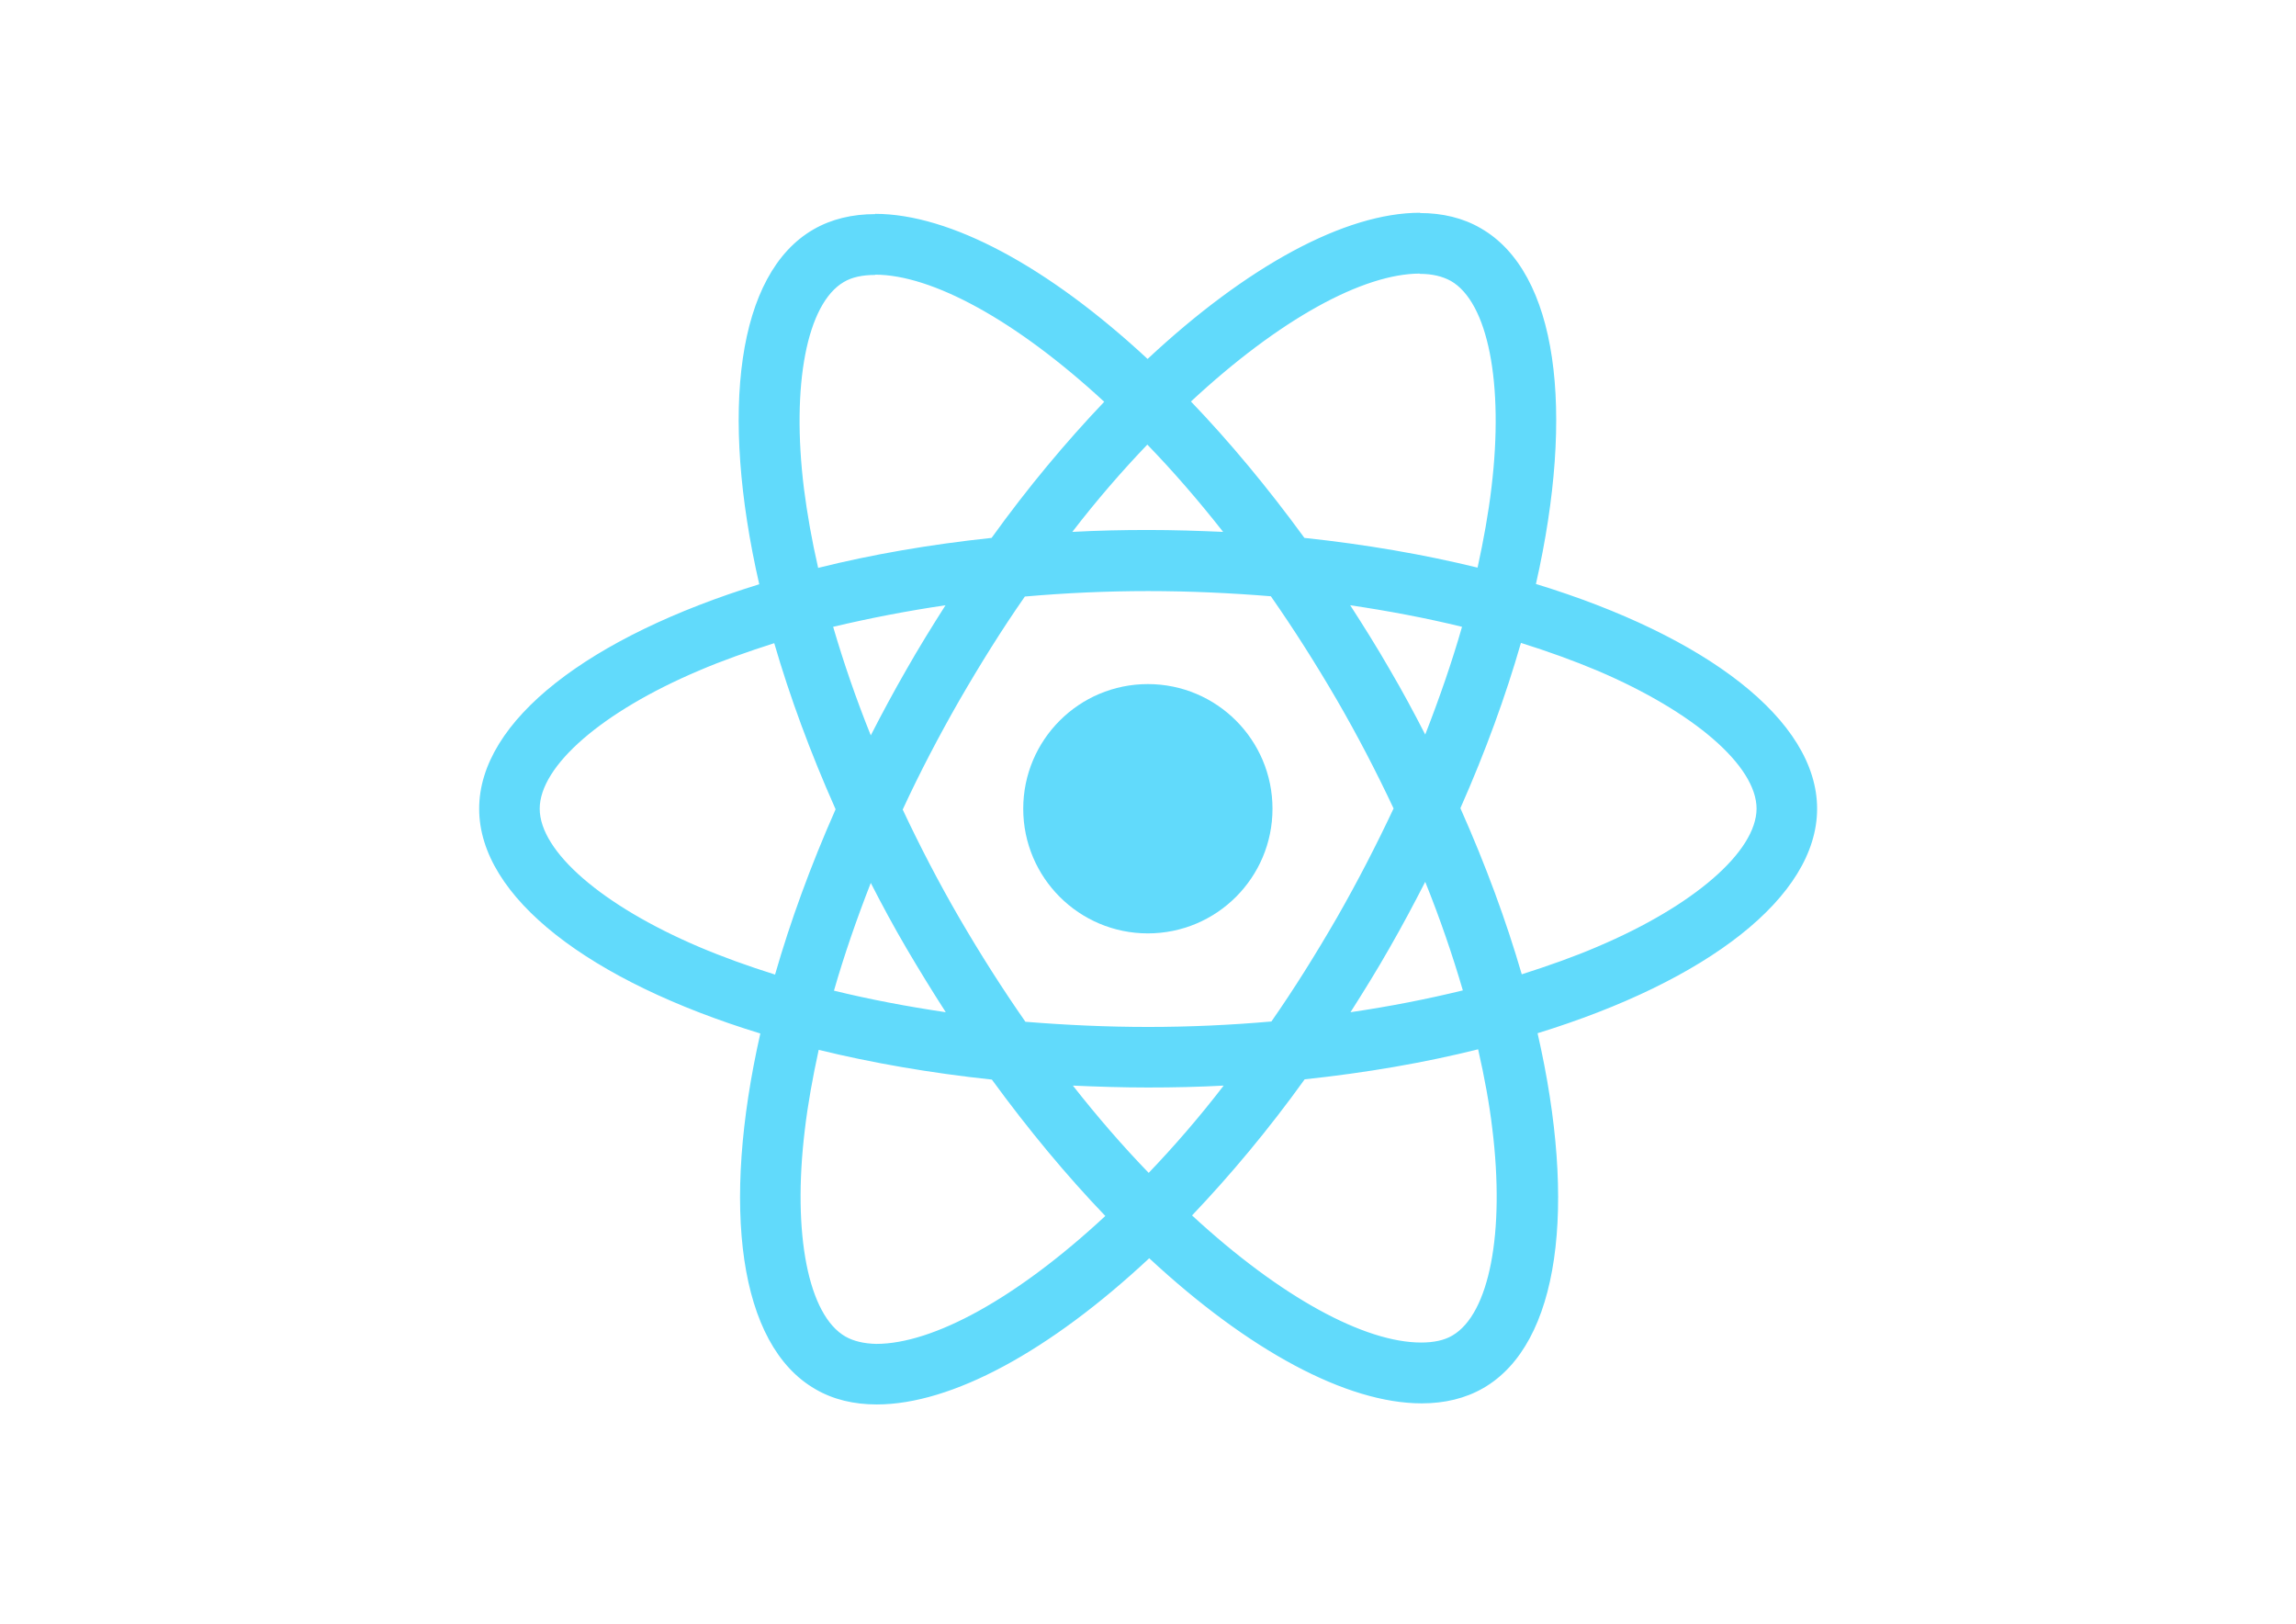
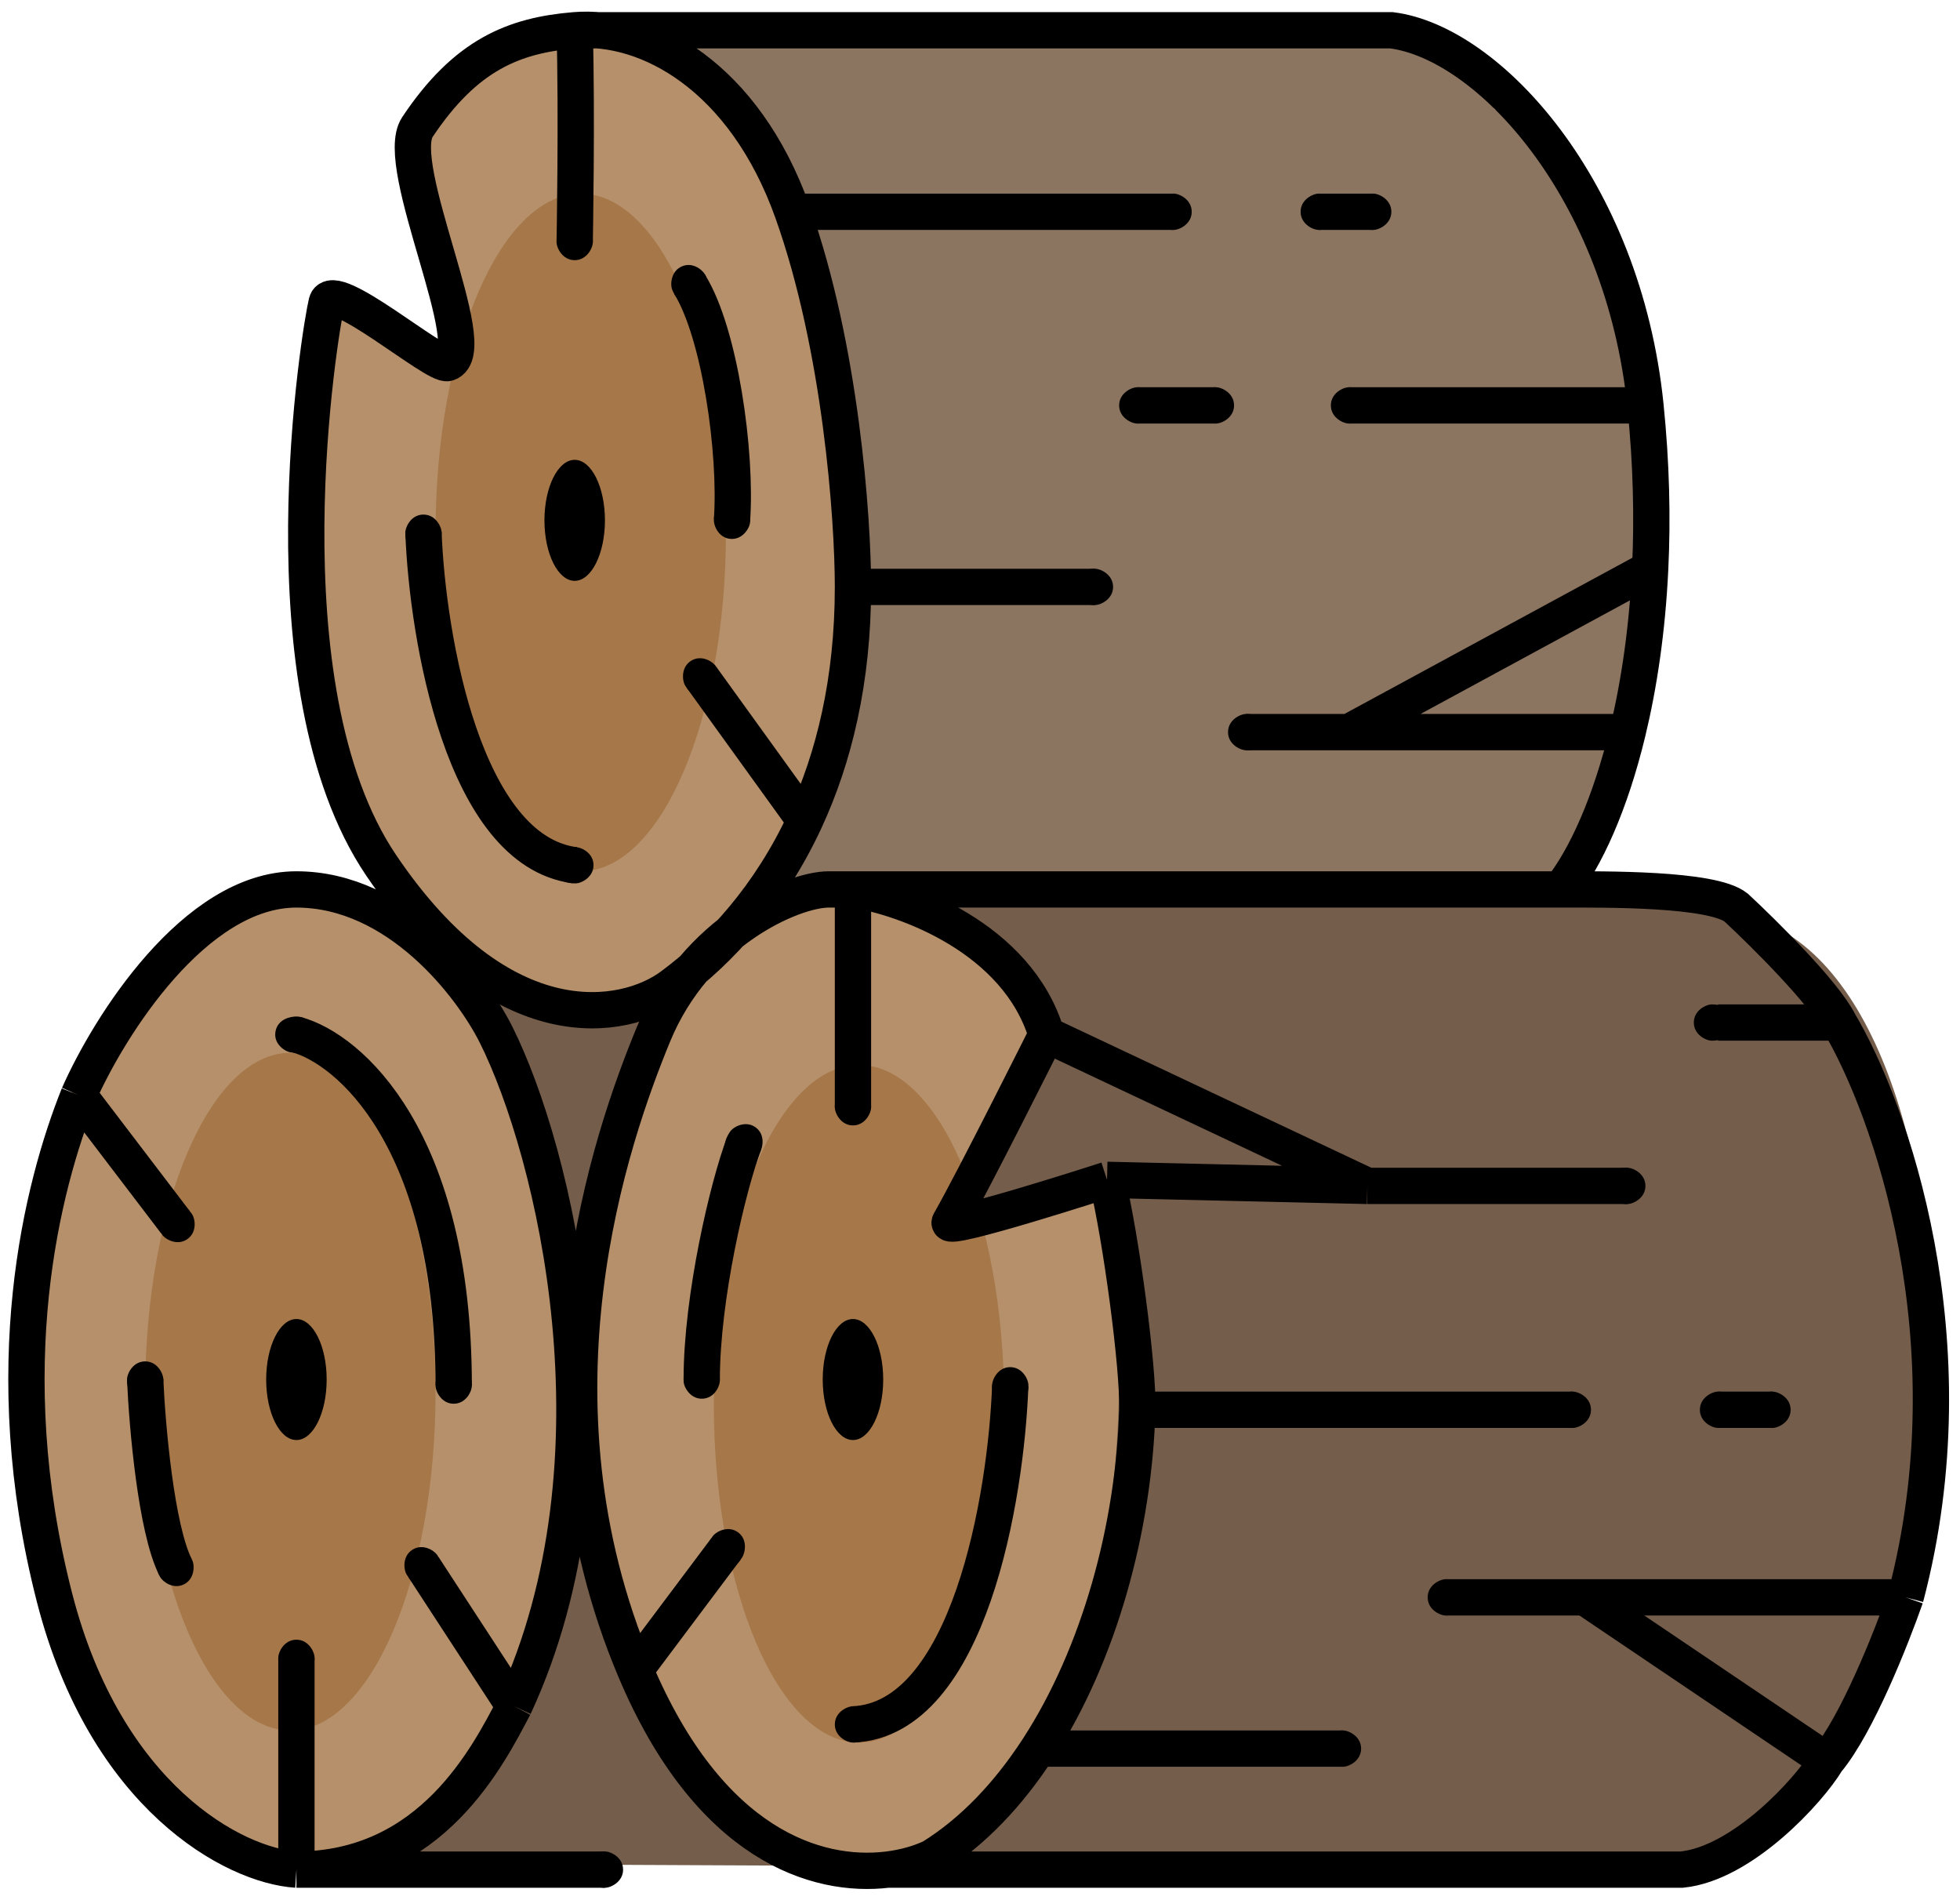
- <svg xmlns="http://www.w3.org/2000/svg" viewBox="0 0 841.9 595.3">
-   <g fill="#61DAFB">
-     <path d="M666.3 296.5c0-32.5-40.7-63.3-103.1-82.4 14.4-63.6 8-114.2-20.2-130.4-6.5-3.8-14.1-5.6-22.4-5.6v22.3c4.6 0 8.3.9 11.4 2.6 13.6 7.8 19.5 37.5 14.9 75.7-1.1 9.4-2.9 19.3-5.1 29.4-19.6-4.8-41-8.5-63.5-10.9-13.5-18.5-27.5-35.3-41.6-50 32.6-30.3 63.2-46.9 84-46.9V78c-27.5 0-63.5 19.6-99.9 53.6-36.4-33.8-72.4-53.2-99.9-53.2v22.3c20.7 0 51.4 16.5 84 46.6-14 14.7-28 31.4-41.3 49.9-22.6 2.4-44 6.1-63.6 11-2.3-10-4-19.7-5.2-29-4.7-38.2 1.1-67.9 14.6-75.8 3-1.8 6.9-2.6 11.5-2.6V78.5c-8.4 0-16 1.8-22.6 5.6-28.1 16.2-34.4 66.7-19.9 130.1-62.2 19.2-102.7 49.9-102.7 82.3 0 32.5 40.7 63.3 103.1 82.4-14.4 63.6-8 114.2 20.2 130.4 6.5 3.8 14.1 5.6 22.5 5.6 27.5 0 63.5-19.6 99.9-53.6 36.4 33.8 72.4 53.2 99.9 53.2 8.4 0 16-1.8 22.6-5.6 28.1-16.2 34.4-66.7 19.9-130.1 62-19.1 102.5-49.9 102.5-82.3zm-130.2-66.7c-3.7 12.9-8.3 26.2-13.5 39.5-4.1-8-8.4-16-13.1-24-4.6-8-9.5-15.8-14.4-23.4 14.2 2.1 27.9 4.7 41 7.9zm-45.8 106.5c-7.8 13.5-15.8 26.3-24.1 38.2-14.9 1.3-30 2-45.2 2-15.1 0-30.2-.7-45-1.9-8.3-11.9-16.4-24.6-24.2-38-7.6-13.1-14.5-26.4-20.8-39.8 6.2-13.4 13.2-26.8 20.7-39.9 7.8-13.5 15.8-26.3 24.1-38.2 14.9-1.3 30-2 45.2-2 15.1 0 30.2.7 45 1.9 8.3 11.9 16.4 24.6 24.2 38 7.6 13.1 14.5 26.4 20.8 39.8-6.3 13.4-13.2 26.8-20.7 39.9zm32.3-13c5.4 13.4 10 26.8 13.8 39.8-13.1 3.2-26.9 5.9-41.2 8 4.9-7.7 9.8-15.6 14.4-23.7 4.6-8 8.9-16.1 13-24.1zM421.2 430c-9.3-9.6-18.6-20.3-27.8-32 9 .4 18.2.7 27.5.7 9.4 0 18.7-.2 27.8-.7-9 11.7-18.3 22.4-27.5 32zm-74.4-58.9c-14.2-2.1-27.9-4.7-41-7.9 3.7-12.9 8.3-26.2 13.5-39.5 4.1 8 8.4 16 13.1 24 4.7 8 9.5 15.8 14.4 23.4zM420.7 163c9.3 9.6 18.6 20.3 27.8 32-9-.4-18.2-.7-27.5-.7-9.4 0-18.7.2-27.8.7 9-11.7 18.3-22.4 27.5-32zm-74 58.9c-4.9 7.7-9.8 15.6-14.4 23.7-4.6 8-8.9 16-13 24-5.4-13.4-10-26.8-13.8-39.8 13.1-3.1 26.9-5.8 41.2-7.9zm-90.5 125.2c-35.4-15.1-58.3-34.9-58.3-50.6 0-15.7 22.9-35.6 58.3-50.6 8.6-3.7 18-7 27.7-10.1 5.7 19.6 13.2 40 22.5 60.9-9.2 20.8-16.6 41.1-22.2 60.6-9.9-3.1-19.3-6.5-28-10.2zM310 490c-13.6-7.8-19.5-37.5-14.9-75.7 1.1-9.4 2.9-19.3 5.1-29.4 19.6 4.8 41 8.5 63.5 10.9 13.5 18.5 27.5 35.3 41.6 50-32.6 30.3-63.2 46.9-84 46.9-4.5-.1-8.3-1-11.3-2.7zm237.2-76.2c4.7 38.2-1.1 67.9-14.6 75.8-3 1.8-6.9 2.6-11.5 2.6-20.7 0-51.4-16.5-84-46.6 14-14.7 28-31.4 41.3-49.9 22.6-2.4 44-6.1 63.6-11 2.3 10.1 4.1 19.8 5.2 29.1zm38.5-66.7c-8.6 3.7-18 7-27.7 10.1-5.7-19.6-13.2-40-22.5-60.9 9.2-20.8 16.6-41.1 22.2-60.6 9.9 3.1 19.3 6.5 28.1 10.2 35.4 15.1 58.3 34.9 58.3 50.6-.1 15.7-23 35.6-58.4 50.6zM320.8 78.4z" />
-     <circle cx="420.9" cy="296.5" r="45.7" />
-     <path d="M520.5 78.1z" />
-   </g>
+ <svg xmlns="http://www.w3.org/2000/svg" width="162" height="157" viewBox="0 0 162 157" fill="none">
+   <path d="M54 74.5V2H104C118.8 2 123.167 6.667 123.5 9C144.3 21 135.5 57.667 128.5 74.5H54Z" fill="#8C7560" />
+   <path d="M38 80.5C38 80.5 58.5 66 143 75.5C165 77.973 166.5 144.5 140 154C138.227 154.636 31 154 31 154L38 80.5Z" fill="#745D4A" />
+   <path d="M47 113C47 135.091 39.5 155.5 24.5 153C12.074 153 2 135.091 2 113C2 90.909 12.074 73 24.5 73C36.926 73 47 90.909 47 113Z" fill="#B5906A" />
+   <path fill-rule="evenodd" clip-rule="evenodd" d="M70 153.5C84.22 156 92.5 135.591 92.5 113.5C92.5 108.386 91.96 103.496 90.976 99L78 101.5L86 84.5C82.124 78.874 75.394 73.5 70 73.5C57 72 47.5 91.409 47.5 113.5C47.5 135.591 57.574 153.5 70 153.5Z" fill="#B5906A" />
+   <path fill-rule="evenodd" clip-rule="evenodd" d="M49.239 83.02C35 83.02 25.884 66.074 25 44C24.795 38.89 26.085 29.036 27 24.5L38 29.498L34.5 11.5C38.587 5.706 40.998 2.74 47 2.5C61.405 0.422 69.116 19.926 70 42C70.884 64.074 63.066 82.466 49.239 83.02Z" fill="#B5906A" />
+   <ellipse cx="48" cy="44" rx="12" ry="28" fill="#A67749" />
+   <ellipse cx="71" cy="116" rx="12" ry="28" fill="#A67749" />
+   <ellipse cx="24" cy="115" rx="12" ry="28" fill="#A67749" />
+   <path d="M49 20C49 20.5 48.5 21.5 47.5 21.5C46.5 21.5 46 20.5 46 20C46 18.895 46.672 18 47.5 18C48.328 18 49 18.895 49 20Z" fill="black" />
+   <path d="M39 114.5C39 115 38.5 116 37.5 116C36.5 116 36 115 36 114.5C36 113.395 36.672 112.5 37.5 112.5C38.328 112.5 39 113.395 39 114.5Z" fill="black" />
+   <path d="M59.5 114C59.529 114.499 59.087 115.526 58.089 115.584C57.091 115.642 56.534 114.672 56.505 114.173C56.441 113.07 57.06 112.137 57.887 112.09C58.714 112.042 59.436 112.897 59.5 114Z" fill="black" />
+   <path d="M72 91.5C72 92 71.5 93 70.5 93C69.5 93 69 92 69 91.5C69 90.395 69.672 89.5 70.5 89.5C71.328 89.5 72 90.395 72 91.5Z" fill="black" />
+   <path d="M23 137C23 136.5 23.5 135.5 24.5 135.5C25.5 135.5 26 136.5 26 137C26 138.105 25.328 139 24.5 139C23.672 139 23 138.105 23 137Z" fill="black" />
+   <path d="M10.5 114C10.5 113.5 11 112.5 12 112.5C13 112.5 13.5 113.5 13.5 114C13.5 115.105 12.828 116 12 116C11.172 116 10.5 115.105 10.5 114Z" fill="black" />
+   <path d="M15.892 128.939C16.106 129.391 16.083 130.509 15.18 130.937C14.276 131.366 13.396 130.677 13.181 130.225C12.708 129.227 12.931 128.13 13.68 127.775C14.428 127.42 15.419 127.941 15.892 128.939Z" fill="black" />
+   <path d="M33.5 44.046C33.493 43.546 33.977 42.538 34.977 42.523C35.977 42.508 36.492 43.5 36.5 44C36.517 45.104 35.859 46.01 35.031 46.023C34.203 46.035 33.517 45.151 33.5 44.046Z" fill="black" />
+   <path d="M85 114.454C84.992 113.954 84.477 112.962 83.477 112.977C82.477 112.993 81.992 114 82 114.5C82.017 115.604 82.702 116.489 83.531 116.477C84.359 116.464 85.017 115.558 85 114.454Z" fill="black" />
+   <path d="M47.5 70C48 69.981 49.018 70.444 49.055 71.443C49.092 72.442 48.112 72.979 47.612 72.998C46.508 73.039 45.588 72.401 45.557 71.574C45.526 70.746 46.396 70.041 47.5 70Z" fill="black" />
+   <path d="M24.003 86.959C23.51 86.876 22.585 86.243 22.772 85.231C22.959 84.219 24 84 24.5 84C25.5 84 26.361 84.993 26.224 85.81C26.087 86.627 25.093 87.141 24.003 86.959Z" fill="black" />
+   <path d="M70.5 144.001C70 144.001 69 143.5 69.001 142.5C69.002 141.5 70.002 141.001 70.502 141.001C71.607 141.002 72.502 141.674 72.501 142.503C72.501 143.331 71.605 144.002 70.5 144.001Z" fill="black" />
+   <path d="M55.564 23.954C55.376 23.491 55.463 22.376 56.39 22C57.316 21.624 58.156 22.362 58.344 22.825C58.76 23.849 58.474 24.931 57.707 25.243C56.939 25.555 55.98 24.978 55.564 23.954Z" fill="black" />
+   <path d="M56.636 56.662C56.375 56.235 56.279 55.121 57.131 54.599C57.984 54.076 58.933 54.668 59.194 55.094C59.771 56.036 59.666 57.15 58.96 57.583C58.254 58.016 57.213 57.603 56.636 56.662Z" fill="black" />
+   <path d="M58.898 126.962C59.19 126.556 60.179 126.035 60.991 126.619C61.803 127.202 61.606 128.293 61.334 128.712C60.5 130 59.622 129.945 58.949 129.461C58.276 128.978 58.253 127.859 58.898 126.962Z" fill="black" />
+   <path d="M60.355 93.501C60.647 93.094 61.637 92.574 62.449 93.158C63.261 93.741 63.064 94.832 62.792 95.251C61.958 96.539 61.079 96.483 60.407 96C59.734 95.517 59.711 94.397 60.355 93.501Z" fill="black" />
+   <path d="M33.611 130.116C33.349 129.69 33.253 128.576 34.105 128.053C34.958 127.531 35.907 128.122 36.168 128.548C36.745 129.49 36.641 130.604 35.935 131.037C35.228 131.47 34.188 131.058 33.611 130.116Z" fill="black" />
+   <path d="M15.861 100.316C16.145 100.727 16.302 101.834 15.479 102.402C14.656 102.971 13.677 102.432 13.393 102.021C12.765 101.112 12.808 99.993 13.49 99.523C14.171 99.052 15.233 99.407 15.861 100.316Z" fill="black" />
+   <path d="M97 16C97.5 16 98.5 16.5 98.5 17.5C98.501 18.5 97.501 19 97.001 19C95.896 19 95.001 18.329 95 17.501C95 16.672 95.895 16 97 16Z" fill="black" />
+   <path d="M113.499 16C113.999 16 114.999 16.5 115 17.5C115 18.5 114 19 113.5 19C112.395 19 111.5 18.329 111.5 17.5C111.499 16.672 112.395 16 113.499 16Z" fill="black" />
+   <path d="M100.499 32C100.999 32 101.999 32.5 102 33.5C102 34.5 101 35 100.5 35C99.395 35 98.5 34.329 98.5 33.5C98.499 32.672 99.395 32 100.499 32Z" fill="black" />
+   <path d="M130 115C130.5 115 131.5 115.5 131.5 116.5C131.501 117.5 130.501 118 130.001 118C128.896 118.001 128.001 117.329 128 116.501C128 115.672 128.895 115.001 130 115Z" fill="black" />
+   <path d="M111 143C111.5 143 112.5 143.5 112.5 144.5C112.501 145.5 111.501 146 111.001 146C109.896 146.001 109.001 145.329 109 144.501C109 143.672 109.895 143.001 111 143Z" fill="black" />
+   <path d="M50 153C50.5 153 51.5 153.5 51.5 154.5C51.501 155.5 50.501 156 50.001 156C48.896 156.001 48.001 155.329 48 154.501C48 153.672 48.895 153.001 50 153Z" fill="black" />
+   <path d="M146.499 115C146.999 115 147.999 115.5 148 116.5C148 117.5 147 118 146.5 118C145.395 118.001 144.5 117.329 144.5 116.501C144.499 115.672 145.395 115.001 146.499 115Z" fill="black" />
+   <path d="M134.5 96.5C135 96.5 136 97 136 98C136 99 135 99.5 134.5 99.5C133.396 99.501 132.5 98.829 132.5 98.001C132.5 97.172 133.395 96.501 134.5 96.5Z" fill="black" />
+   <path d="M90.499 47C90.999 47 91.999 47.5 92 48.5C92 49.5 91 50 90.5 50C89.395 50 88.5 49.329 88.5 48.5C88.499 47.672 89.395 47 90.499 47Z" fill="black" />
+   <path d="M109 19C108.5 19 107.5 18.5 107.5 17.5C107.5 16.5 108.5 16 109 16C110.105 16 111 16.672 111 17.5C111 18.328 110.105 19 109 19Z" fill="black" />
+   <path d="M111.5 35C111 35 110 34.5 110 33.5C110 32.5 111 32 111.5 32C112.605 32 113.5 32.672 113.5 33.5C113.5 34.328 112.605 35 111.5 35Z" fill="black" />
+   <path d="M94 35C93.5 35 92.5 34.5 92.5 33.5C92.5 32.5 93.5 32 94 32C95.105 32 96 32.672 96 33.5C96 34.328 95.105 35 94 35Z" fill="black" />
+   <path d="M142 118C141.5 118 140.5 117.5 140.5 116.5C140.5 115.5 141.5 115 142 115C143.105 115 144 115.672 144 116.5C144 117.328 143.105 118 142 118Z" fill="black" />
+   <path d="M119.5 133.5C119 133.5 118 133 118 132C118 131 119 130.5 119.5 130.5C120.605 130.5 121.5 131.172 121.5 132C121.5 132.828 120.605 133.5 119.5 133.5Z" fill="black" />
+   <path d="M141.5 86C141 86 140 85.5 140 84.5C140 83.5 141 83 141.5 83C142.605 83 143.5 83.672 143.5 84.5C143.5 85.328 142.605 86 141.5 86Z" fill="black" />
+   <path d="M103 62C102.5 62 101.5 61.5 101.5 60.5C101.5 59.5 102.5 59 103 59C104.105 59 105 59.672 105 60.5C105 61.328 104.105 62 103 62Z" fill="black" />
+   <path d="M61.995 43.164C61.952 43.663 61.368 44.616 60.372 44.531C59.376 44.445 58.963 43.406 59.006 42.908C59.1 41.807 59.846 40.972 60.672 41.043C61.497 41.114 62.089 42.064 61.995 43.164Z" fill="black" />
+   <path d="M47.5 2.5C47.695 9.529 47.5 20 47.5 20M47.5 2.5C42.5 2.917 38.5 4.5 34.5 10.5C32.388 13.668 40 29 37 30C36 30.333 27.5 23 27 25C26.5 27 21.5 56.7 31.5 71.5C41.5 86.3 51.667 84.333 55.5 81.5C59.554 78.504 63.643 74.023 66.525 67.816M47.5 2.5C53.5 2 61.5 6.3 65.5 17.5M47.5 2.5H115C123 3.5 134.162 15.576 136 33.5M70.5 48.5C70.5 42.833 69.5 28.7 65.5 17.5M70.5 48.5C70.5 56.238 68.934 62.63 66.525 67.816M70.5 48.5H90.5M65.5 17.5H97M66.525 67.816L58 56M35 44C35.333 52.667 38.3 70.3 47.5 71.5M57 23.5C59.5 27.5 60.9 37.4 60.5 43M136 33.5H111.5M136 33.5C136.493 38.307 136.591 42.829 136.391 47M129 73.5C131.046 70.915 133.092 66.443 134.527 60.5M129 73.5C132.5 73.5 141.5 73.4 143.5 75C145.833 77.167 150.8 82.1 152 84.5M129 73.5C111.913 73.5 79.117 73.5 70.5 73.5M94 33.5H100.5M113.5 17.5H109M136.391 47L111.5 60.5M136.391 47C136.15 52.056 135.47 56.595 134.527 60.5M111.5 60.5H103M111.5 60.5H134.527M142 116.5H146.5M142 84.5H152M152 84.5C156.167 91.5 163.1 110.8 157.5 132M52.5 138C43 115.5 50.5 94 54 85.5C57.5 77 65.5 73.5 68.5 73.5C68.76 73.5 69.451 73.5 70.5 73.5M52.5 138L60 128M52.5 138C58.616 152.485 67.516 155.205 73.364 154.5M94 116.5H130M94 116.5C94.097 113 92.667 102.333 91.5 97.5M94 116.5C93.73 126.217 90.865 136.707 85.804 144.5M70.5 73.5V91.5M70.5 73.5C74.833 74.167 84.1 77.5 86.5 85.5M86.5 85.5C86.5 85.5 80.5 97.5 78.5 101C77.999 101.877 91.5 97.5 91.5 97.5M86.5 85.5L113.014 98M91.5 97.5L113.014 98M134.527 98H113.014M61.5 94.5C60.167 98 58 107.2 58 114M83.5 114.5C83.167 123.667 80.1 142.1 70.5 142.5M85.804 144.5C83.365 148.256 80.415 151.386 77 153.5C76.023 153.956 74.784 154.329 73.364 154.5M85.804 144.5H111M157.5 132H131M157.5 132C156.333 135.333 153.5 142.5 151 145.5M119.5 132H131M131 132L151 145.5M151 145.5C149.5 148 144 154 139 154.5H73.364M12 114C12.167 117.833 12.9 126.3 14.5 129.5M24.5 85.5C28.833 86.667 37.5 94.1 37.5 114.5M24.5 137V154.5M24.5 154.5H50M24.5 154.5C35.7 154.5 40.382 145 42.5 141M24.5 154.5C19.333 154.167 8.731 148.5 4.5 132C-0.372 113 3.5 98 6.5 90.5M35 129.5L42.5 141M42.5 141C52 120.5 45.833 95.167 41 85.5C39 81.5 32.9 73.5 24.5 73.5C16.1 73.5 9 84.833 6.5 90.5M14.5 101L6.5 90.5" stroke="black" stroke-width="3" />
+   <path d="M50 43C50 45.761 48.881 48 47.5 48C46.119 48 45 45.761 45 43C45 40.239 46.119 38 47.5 38C48.881 38 50 40.239 50 43Z" fill="black" />
+   <path d="M27 114C27 116.761 25.881 119 24.5 119C23.119 119 22 116.761 22 114C22 111.239 23.119 109 24.5 109C25.881 109 27 111.239 27 114Z" fill="black" />
+   <path d="M73 114C73 116.761 71.881 119 70.5 119C69.119 119 68 116.761 68 114C68 111.239 69.119 109 70.5 109C71.881 109 73 111.239 73 114Z" fill="black" />
</svg>
